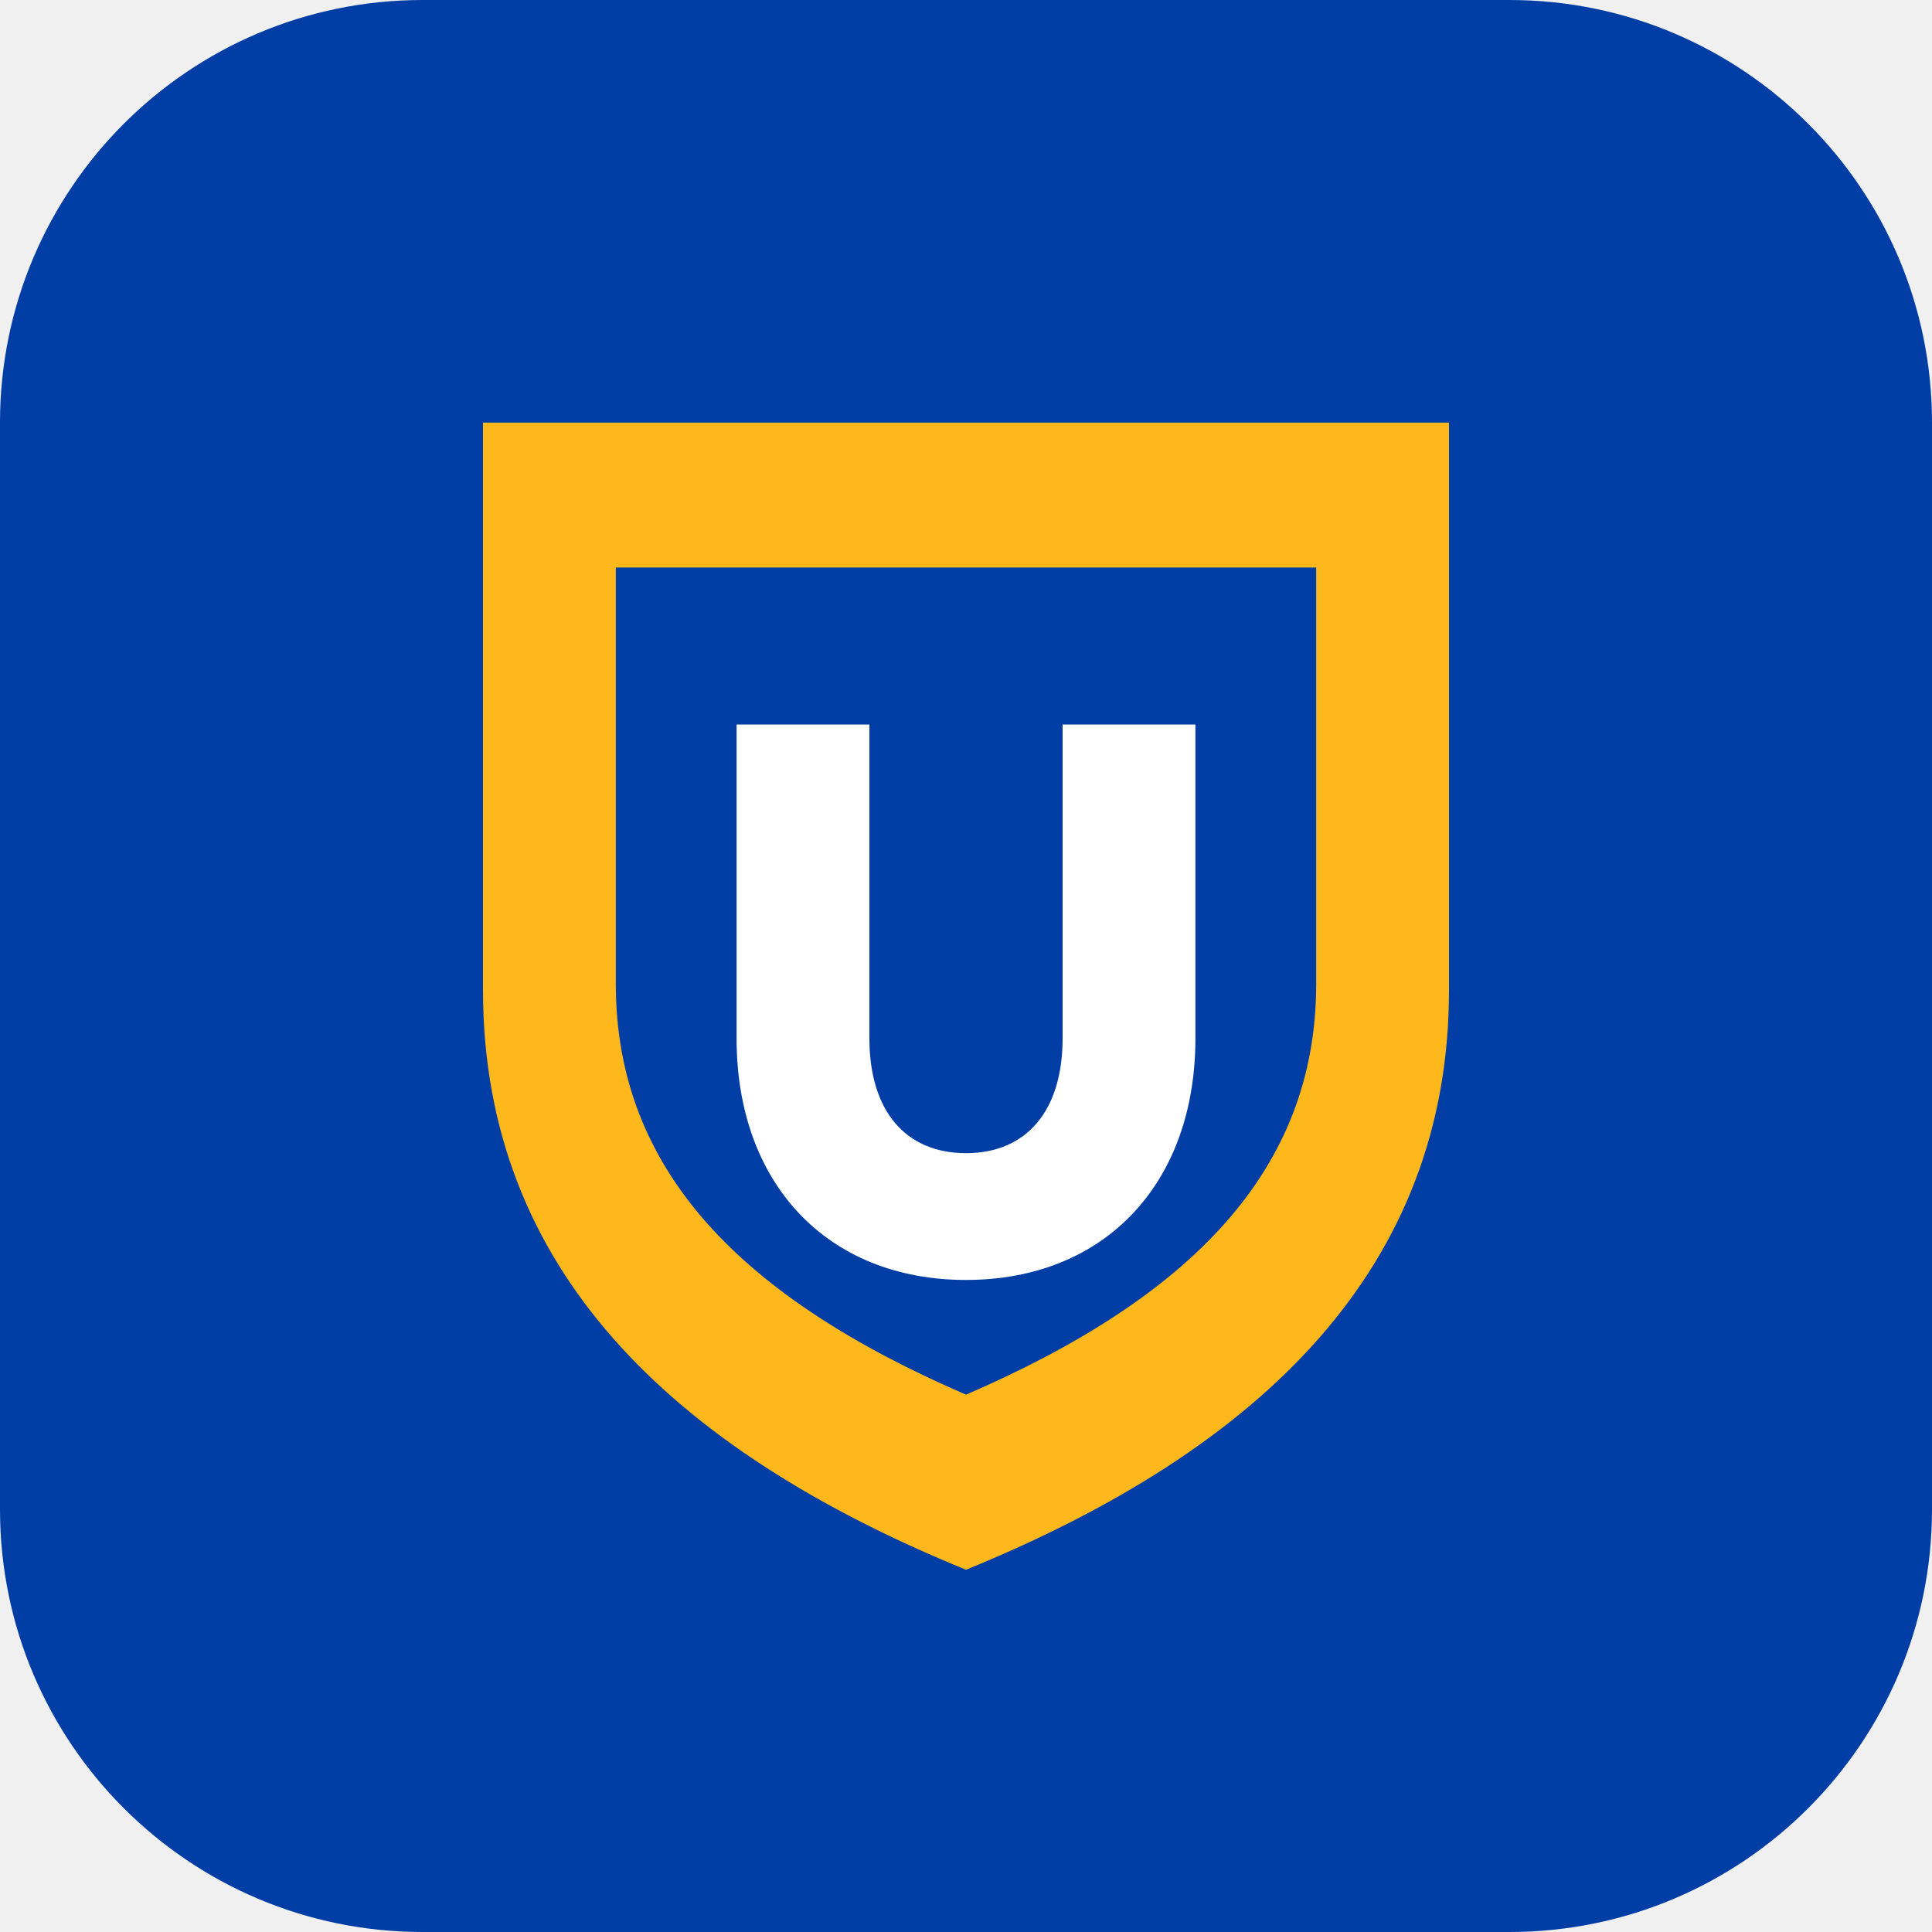
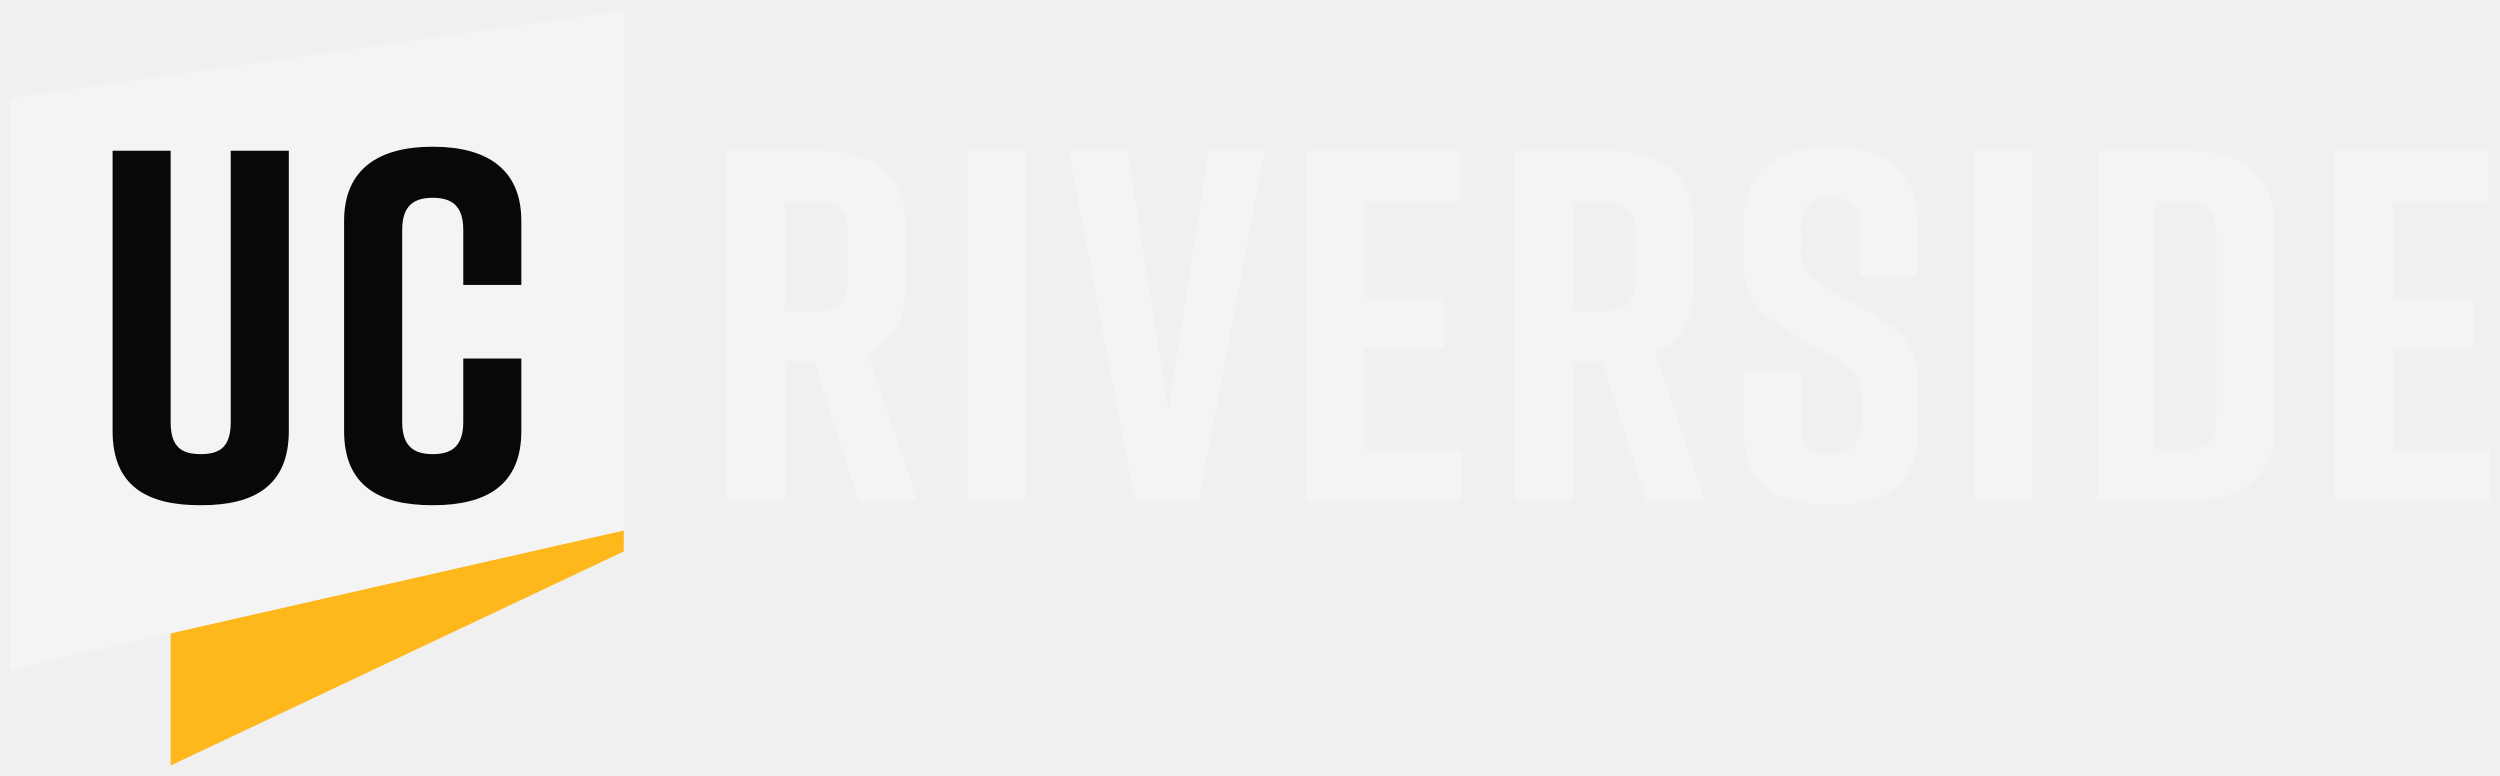
- <svg xmlns="http://www.w3.org/2000/svg" viewBox="0 0 32 32" role="img" aria-labelledby="title">
-   <rect width="32" height="32" rx="7" fill="#003da5" />
-   <path fill="#ffb81c" d="M8 7h16v9.4c0 4.6-3.1 7.6-8 9.6-4.9-2-8-5-8-9.6z" />
-   <path fill="#003da5" d="M10.2 9.4h11.6v6.9c0 3.1-2.1 5.2-5.8 6.8-3.7-1.6-5.8-3.7-5.8-6.8z" />
-   <path fill="#fff" d="M12.2 12h2.2v5.2c0 1.2.6 1.9 1.6 1.9s1.6-.7 1.6-1.9V12h2.2v5.2c0 2.4-1.5 4-3.8 4s-3.8-1.6-3.8-4z" />
+ <svg xmlns="http://www.w3.org/2000/svg" viewBox="0 0 500 155.05" role="img" aria-labelledby="title">
+   <g transform="matrix(1.3333 0 0 -1.3333 31.168 699.6)">
+     <g transform="translate(-.50676)">
+       <path fill="#ffb81c" d="m2.73 409.89 67.971 32.107v3.164l-67.971-15.43z" />
+       <path fill="#f4f4f5" transform="matrix(.75 0 0 -.75 -23.376 524.7)" d="m125.44 2.027-122.73 17.568v114.32l122.73-27.861zm241.23 27.305c-9.604 0-17.205 4.001-17.205 14.404v9.203c0 7.305 3.9 10.504 10.701 14.404l8.105 4.604c3.501 1.899 4.602 3.701 4.602 7.303v5.502c0 4.3-2.503 6.201-6.004 6.201-3.501 0-6.002-1.901-6.002-6.201v-10.604h-11.402v12.201c0 10.904 6.701 14.607 17.307 14.607h0.199c10.603 0 17.307-3.802 17.307-14.607v-10.102c0-7.502-4.002-10.605-10.705-14.406l-8.205-4.6c-3.298-1.902-4.5-3.502-4.5-7.104v-4.801c0-4.404 2.502-6.004 5.904-6.004 3.399 0 5.9 1.6 5.9 6.004v9.805h11.402v-11.406c0-10.403-7.601-14.404-17.205-14.404zm-104.73 0.799v70.025h31.014v-10.203h-19.408v-20.207h16.006v-10.203h-16.006v-19.207h19.105v-10.205zm205.75 0v70.025h31.014v-10.203h-19.408v-20.207h16.006v-10.203h-16.006v-19.205h19.107v-10.207zm-321.58 2e-3v70.025h11.605v-27.912h5.803l8.9 27.912h11.807l-10.006-29.713c4.801-2.099 7.604-6.301 7.604-13.004v-12.506c0-10.603-7.001-14.803-17.607-14.803zm48.01 0v70.025h11.605v-70.025zm20.307 0 13.205 70.025h12.805l13.203-70.025h-11.203l-8.102 51.918-8.104-51.918zm89.225 0v70.025h11.602v-27.912h5.803l8.904 27.912h11.805l-10.004-29.713c4.801-2.099 7.604-6.301 7.604-13.004v-12.506c0-10.603-7.004-14.803-17.607-14.803zm91.924 0v70.025h11.605v-70.025zm24.506 0v70.023h17.906c10.606 0 17.607-4.202 17.607-14.805v-40.414c0-10.603-7.001-14.805-17.607-14.805zm-262.37 10.203h6.1c3.802 0 6.402 1.397 6.402 6.4v9.104c0 5-2.601 6.402-6.402 6.402h-6.1zm157.54 0h6.106c3.802 0 6.4 1.397 6.4 6.4v9.104c0 5-2.599 6.402-6.4 6.402h-6.106zm116.43 0h5.9c3.802 0 6.402 1.399 6.402 6.402v36.812c0 5-2.601 6.402-6.402 6.402h-5.9z" />
+       <path fill="#080808" transform="matrix(.75 0 0 -.75 -23.376 524.7)" d="m87.125 29.332c-10.617 0-17.627 4.404-17.627 14.818v42.055c0 10.916 7.01 14.822 17.627 14.822h0.197c10.614 0 17.623-4.005 17.623-14.822v-14.52h-11.613v12.719c0 4.908-2.406 6.408-6.109 6.408-3.706 0-6.107-1.501-6.107-6.408v-38.453c0-4.905 2.401-6.408 6.107-6.408 3.703 0 6.109 1.503 6.109 6.408v11.016h11.613v-12.816c0-10.415-7.009-14.818-17.623-14.818zm-63.932 0.799v56.074c0 10.918 6.808 14.82 17.422 14.82h0.402c10.614 0 17.422-4.003 17.422-14.82v-56.074h-11.613v54.273c0 5.006-2.203 6.406-6.008 6.406-3.807 0-6.012-1.4-6.012-6.406v-54.273z" />
+     </g>
+   </g>
</svg>
